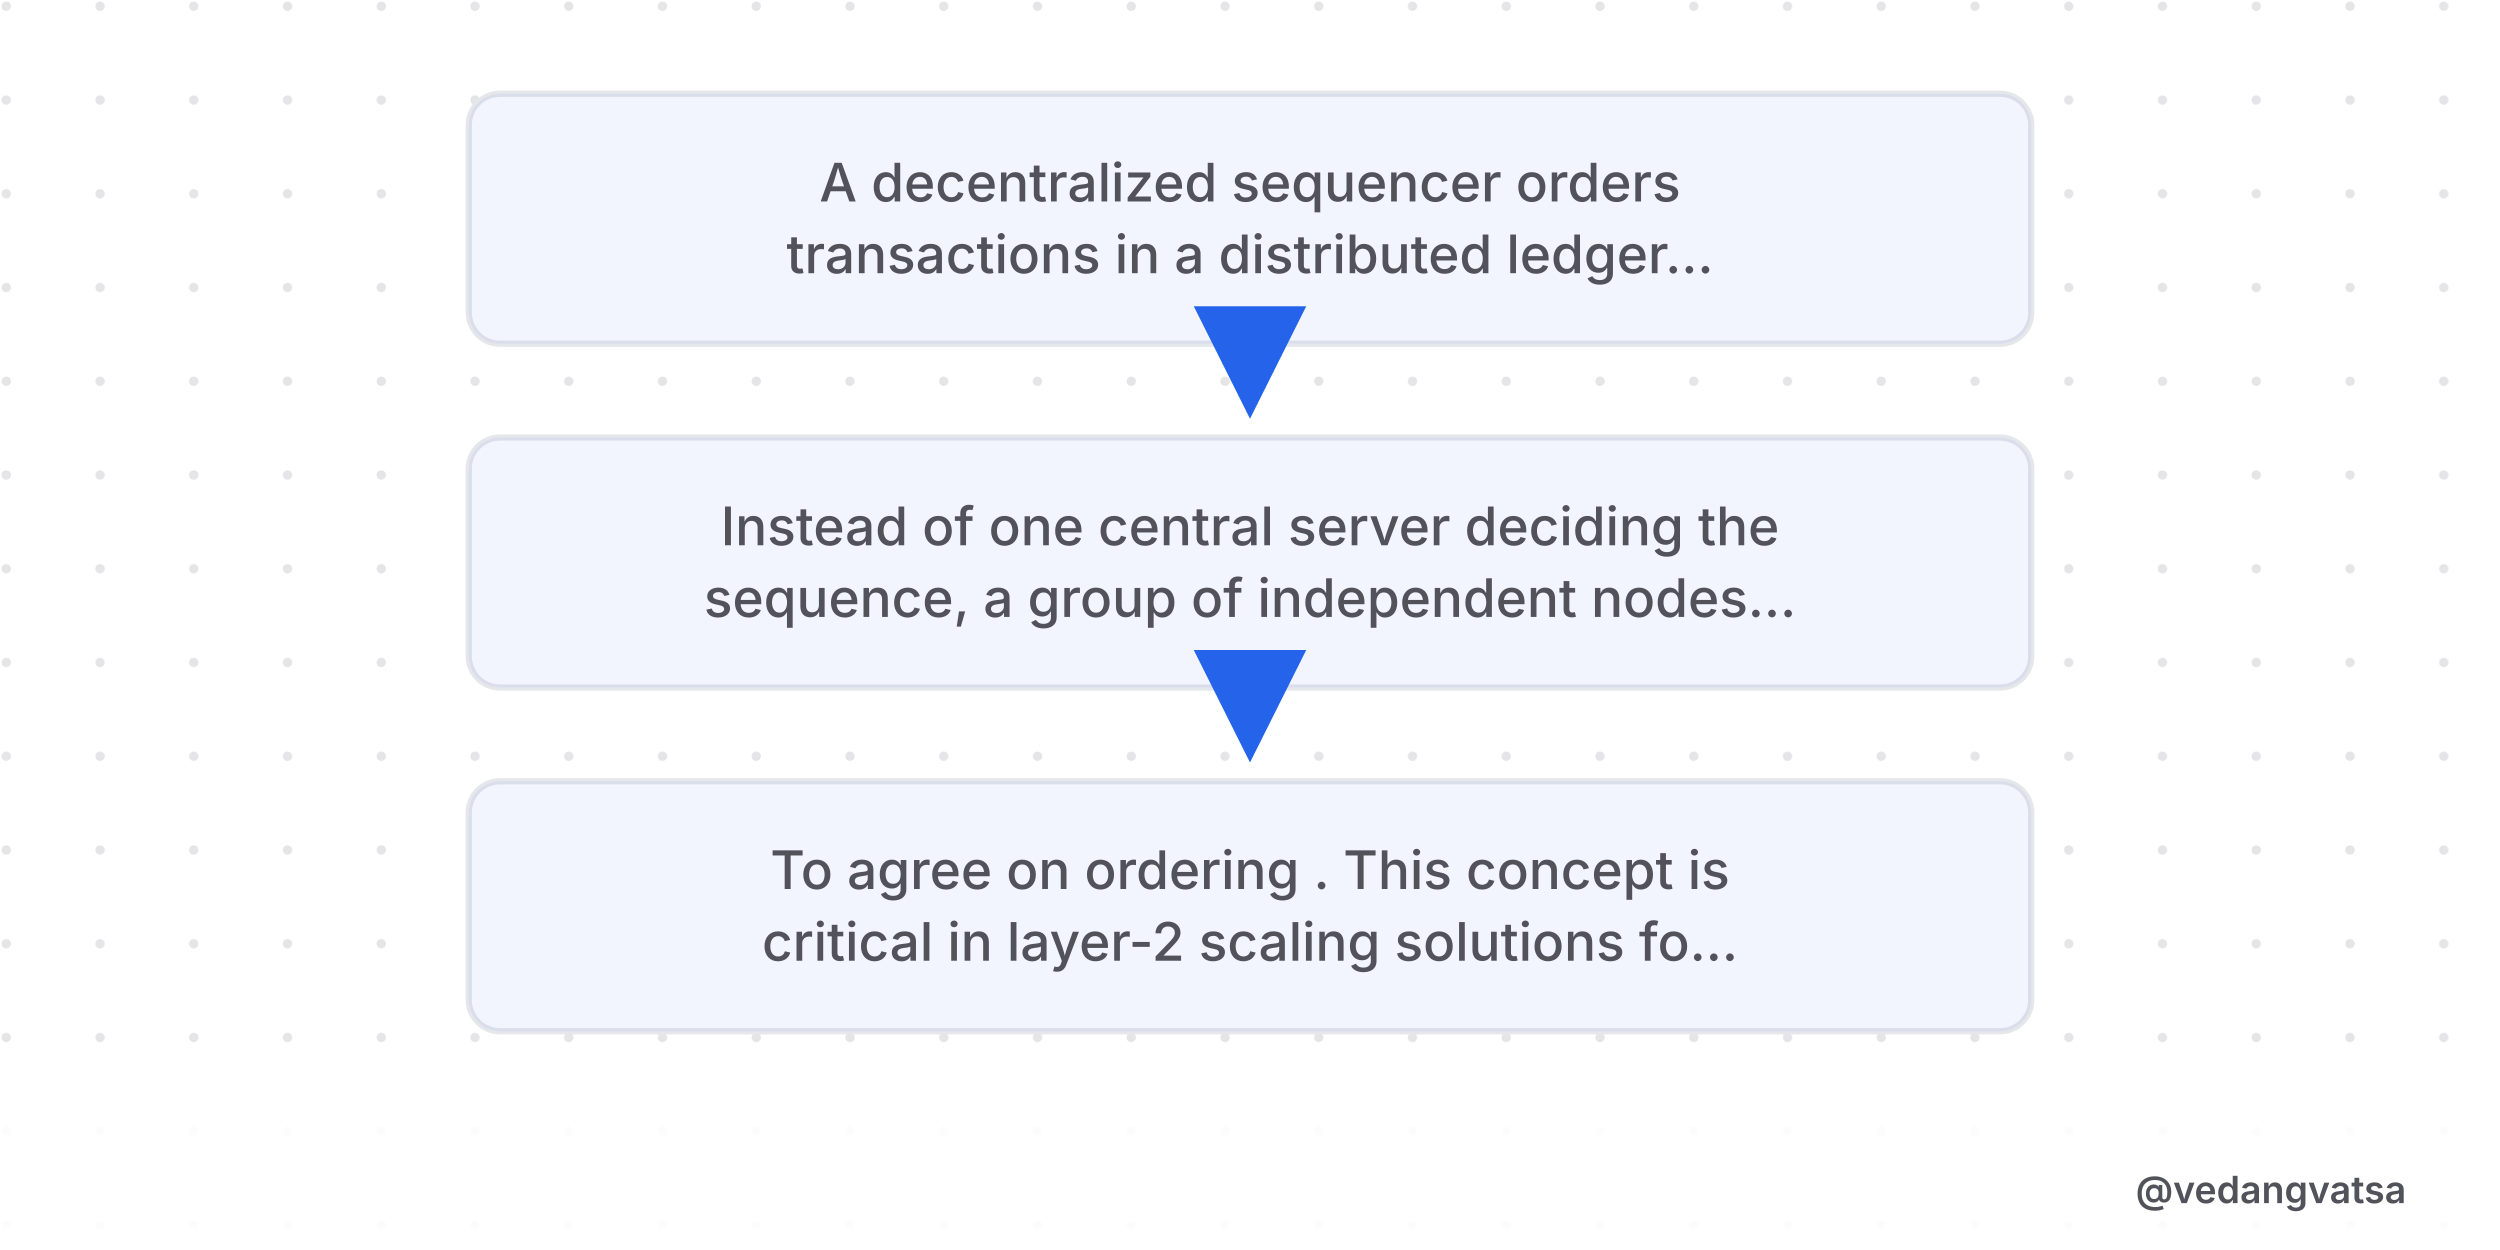
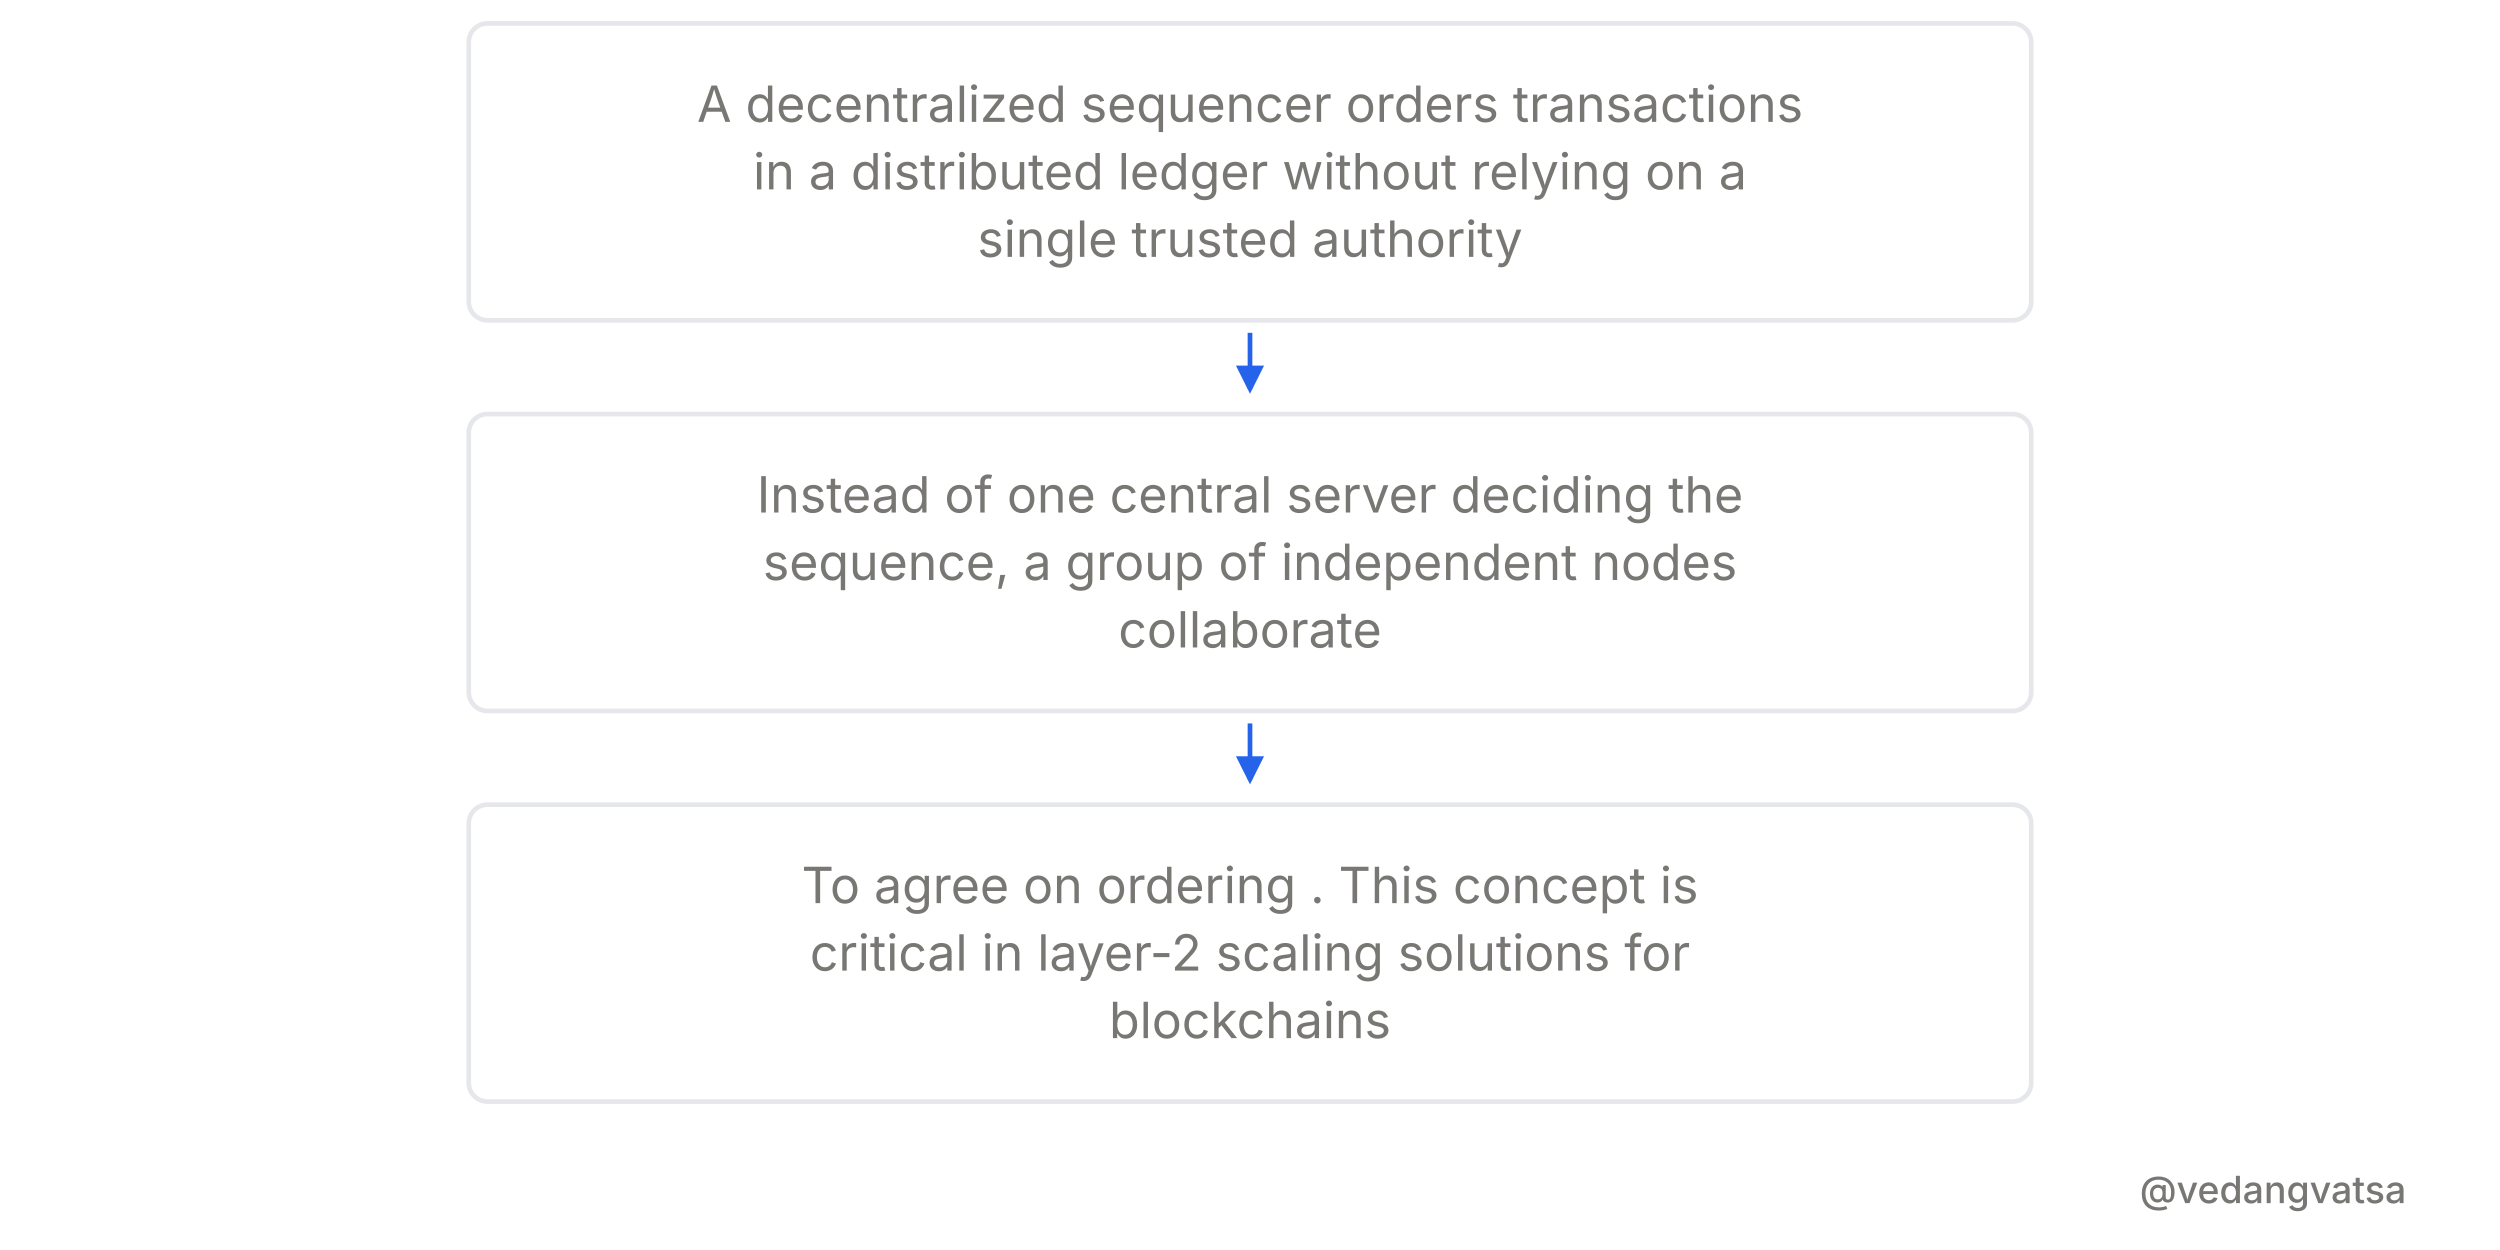
<svg xmlns="http://www.w3.org/2000/svg" viewBox="0 0 800 400" width="800" height="400" style="background-color:#ffffff">
  <defs>
-     <pattern id="grid" width="30" height="30" patternUnits="userSpaceOnUse">
-       <circle cx="2" cy="2" r="1.5" fill="#52525b" opacity="0.15" />
-     </pattern>
-     <marker id="arrow" markerWidth="12" markerHeight="12" refX="10" refY="6" orient="auto">
-       <path d="M 0 0 L 12 6 L 0 12 z" fill="#2563eb" />
+     <marker id="arrow" markerWidth="6" markerHeight="6" refX="5" refY="3" orient="auto">
+       <path d="M 0 0 L 6 3 L 0 6 z" fill="#2563eb" />
    </marker>
  </defs>
  <rect width="800" height="400" fill="#ffffff" />
-   <rect width="800" height="400" fill="url(#grid)" />
  <g>
-     <rect x="150" y="30" width="500" height="80" rx="10" fill="#ffffff" stroke="#e5e7eb" stroke-width="2" />
-     <rect x="150" y="30" width="500" height="80" rx="10" fill="rgba(37,99,235,0.06)" />
-     <text x="400" y="64.475" font-family="'Inter',sans-serif" font-weight="500" font-size="17" fill="#52525b" text-anchor="middle">A decentralized sequencer orders</text>
-     <text x="400" y="87.425" font-family="'Inter',sans-serif" font-weight="500" font-size="17" fill="#52525b" text-anchor="middle">transactions in a distributed ledger...</text>
-     <line x1="400" y1="114" x2="400" y2="128" stroke="#2563eb" stroke-width="3" marker-end="url(#arrow)" />
-     <rect x="150" y="140" width="500" height="80" rx="10" fill="#ffffff" stroke="#e5e7eb" stroke-width="2" />
-     <rect x="150" y="140" width="500" height="80" rx="10" fill="rgba(37,99,235,0.06)" />
-     <text x="400" y="174.475" font-family="'Inter',sans-serif" font-weight="500" font-size="17" fill="#52525b" text-anchor="middle">Instead of one central server deciding the</text>
-     <text x="400" y="197.425" font-family="'Inter',sans-serif" font-weight="500" font-size="17" fill="#52525b" text-anchor="middle">sequence, a group of independent nodes...</text>
-     <line x1="400" y1="224" x2="400" y2="238" stroke="#2563eb" stroke-width="3" marker-end="url(#arrow)" />
-     <rect x="150" y="250" width="500" height="80" rx="10" fill="#ffffff" stroke="#e5e7eb" stroke-width="2" />
-     <rect x="150" y="250" width="500" height="80" rx="10" fill="rgba(37,99,235,0.06)" />
-     <text x="400" y="284.475" font-family="'Inter',sans-serif" font-weight="500" font-size="17" fill="#52525b" text-anchor="middle">To agree on ordering . This concept is</text>
-     <text x="400" y="307.425" font-family="'Inter',sans-serif" font-weight="500" font-size="17" fill="#52525b" text-anchor="middle">critical in layer-2 scaling solutions fo...</text>
+     <rect x="150" y="7.5" width="500" height="95" rx="6" fill="#ffffff" stroke="#e5e7eb" stroke-width="1.5" />
+     <text x="400" y="39" font-family="'Inter',sans-serif" font-weight="400" font-size="16" fill="#787774" text-anchor="middle">A decentralized sequencer orders transactions</text>
+     <text x="400" y="60.6" font-family="'Inter',sans-serif" font-weight="400" font-size="16" fill="#787774" text-anchor="middle">in a distributed ledger without relying on a</text>
+     <text x="400" y="82.2" font-family="'Inter',sans-serif" font-weight="400" font-size="16" fill="#787774" text-anchor="middle">single trusted authority</text>
+     <line x1="400" y1="106.5" x2="400" y2="124.5" stroke="#2563eb" stroke-width="1.5" marker-end="url(#arrow)" />
+     <rect x="150" y="132.5" width="500" height="95" rx="6" fill="#ffffff" stroke="#e5e7eb" stroke-width="1.5" />
+     <text x="400" y="164" font-family="'Inter',sans-serif" font-weight="400" font-size="16" fill="#787774" text-anchor="middle">Instead of one central server deciding the</text>
+     <text x="400" y="185.6" font-family="'Inter',sans-serif" font-weight="400" font-size="16" fill="#787774" text-anchor="middle">sequence, a group of independent nodes</text>
+     <text x="400" y="207.2" font-family="'Inter',sans-serif" font-weight="400" font-size="16" fill="#787774" text-anchor="middle">collaborate</text>
+     <line x1="400" y1="231.5" x2="400" y2="249.5" stroke="#2563eb" stroke-width="1.5" marker-end="url(#arrow)" />
+     <rect x="150" y="257.5" width="500" height="95" rx="6" fill="#ffffff" stroke="#e5e7eb" stroke-width="1.5" />
+     <text x="400" y="289" font-family="'Inter',sans-serif" font-weight="400" font-size="16" fill="#787774" text-anchor="middle">To agree on ordering . This concept is</text>
+     <text x="400" y="310.6" font-family="'Inter',sans-serif" font-weight="400" font-size="16" fill="#787774" text-anchor="middle">critical in layer-2 scaling solutions for</text>
+     <text x="400" y="332.2" font-family="'Inter',sans-serif" font-weight="400" font-size="16" fill="#787774" text-anchor="middle">blockchains</text>
  </g>
  <rect x="0" y="360" width="800" height="40" fill="#ffffff" opacity="0.9" />
-   <text x="770" y="385" font-family="'Inter',sans-serif" font-weight="600" font-size="12" fill="#52525b" text-anchor="end">@vedangvatsa</text>
+   <text x="770" y="385" font-family="'Inter',sans-serif" font-weight="500" font-size="12" fill="#787774" text-anchor="end">@vedangvatsa</text>
</svg>
